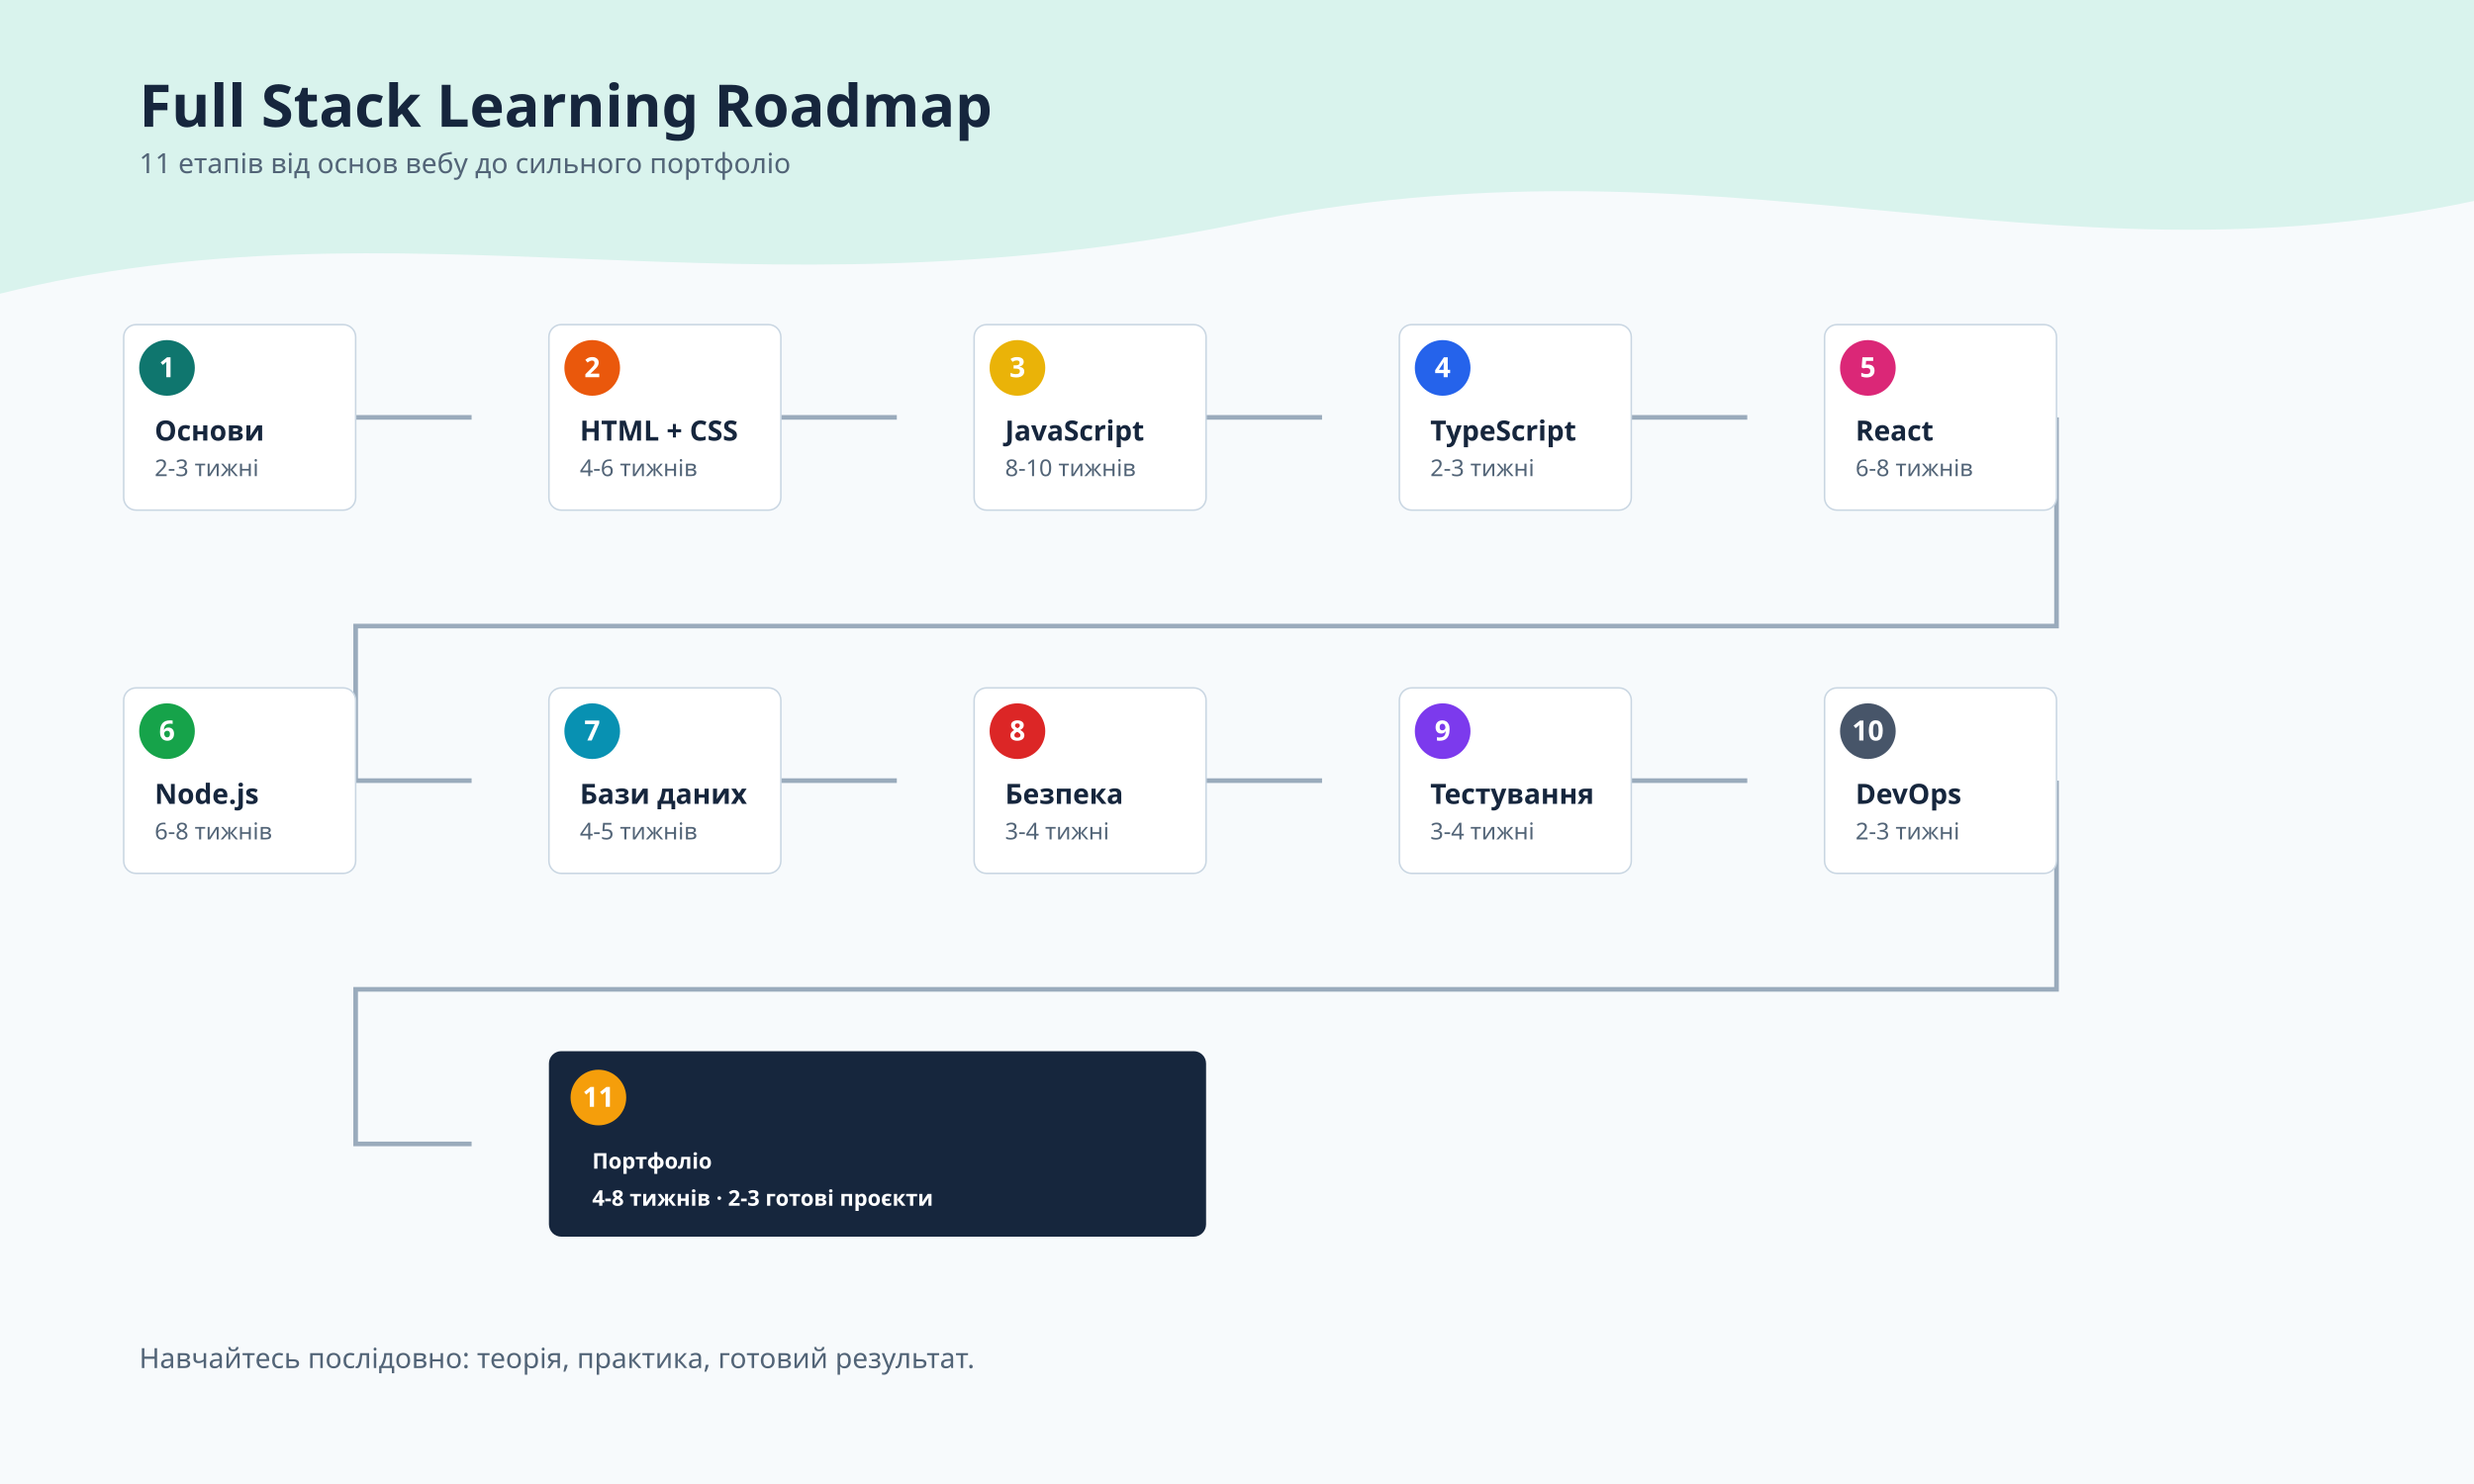
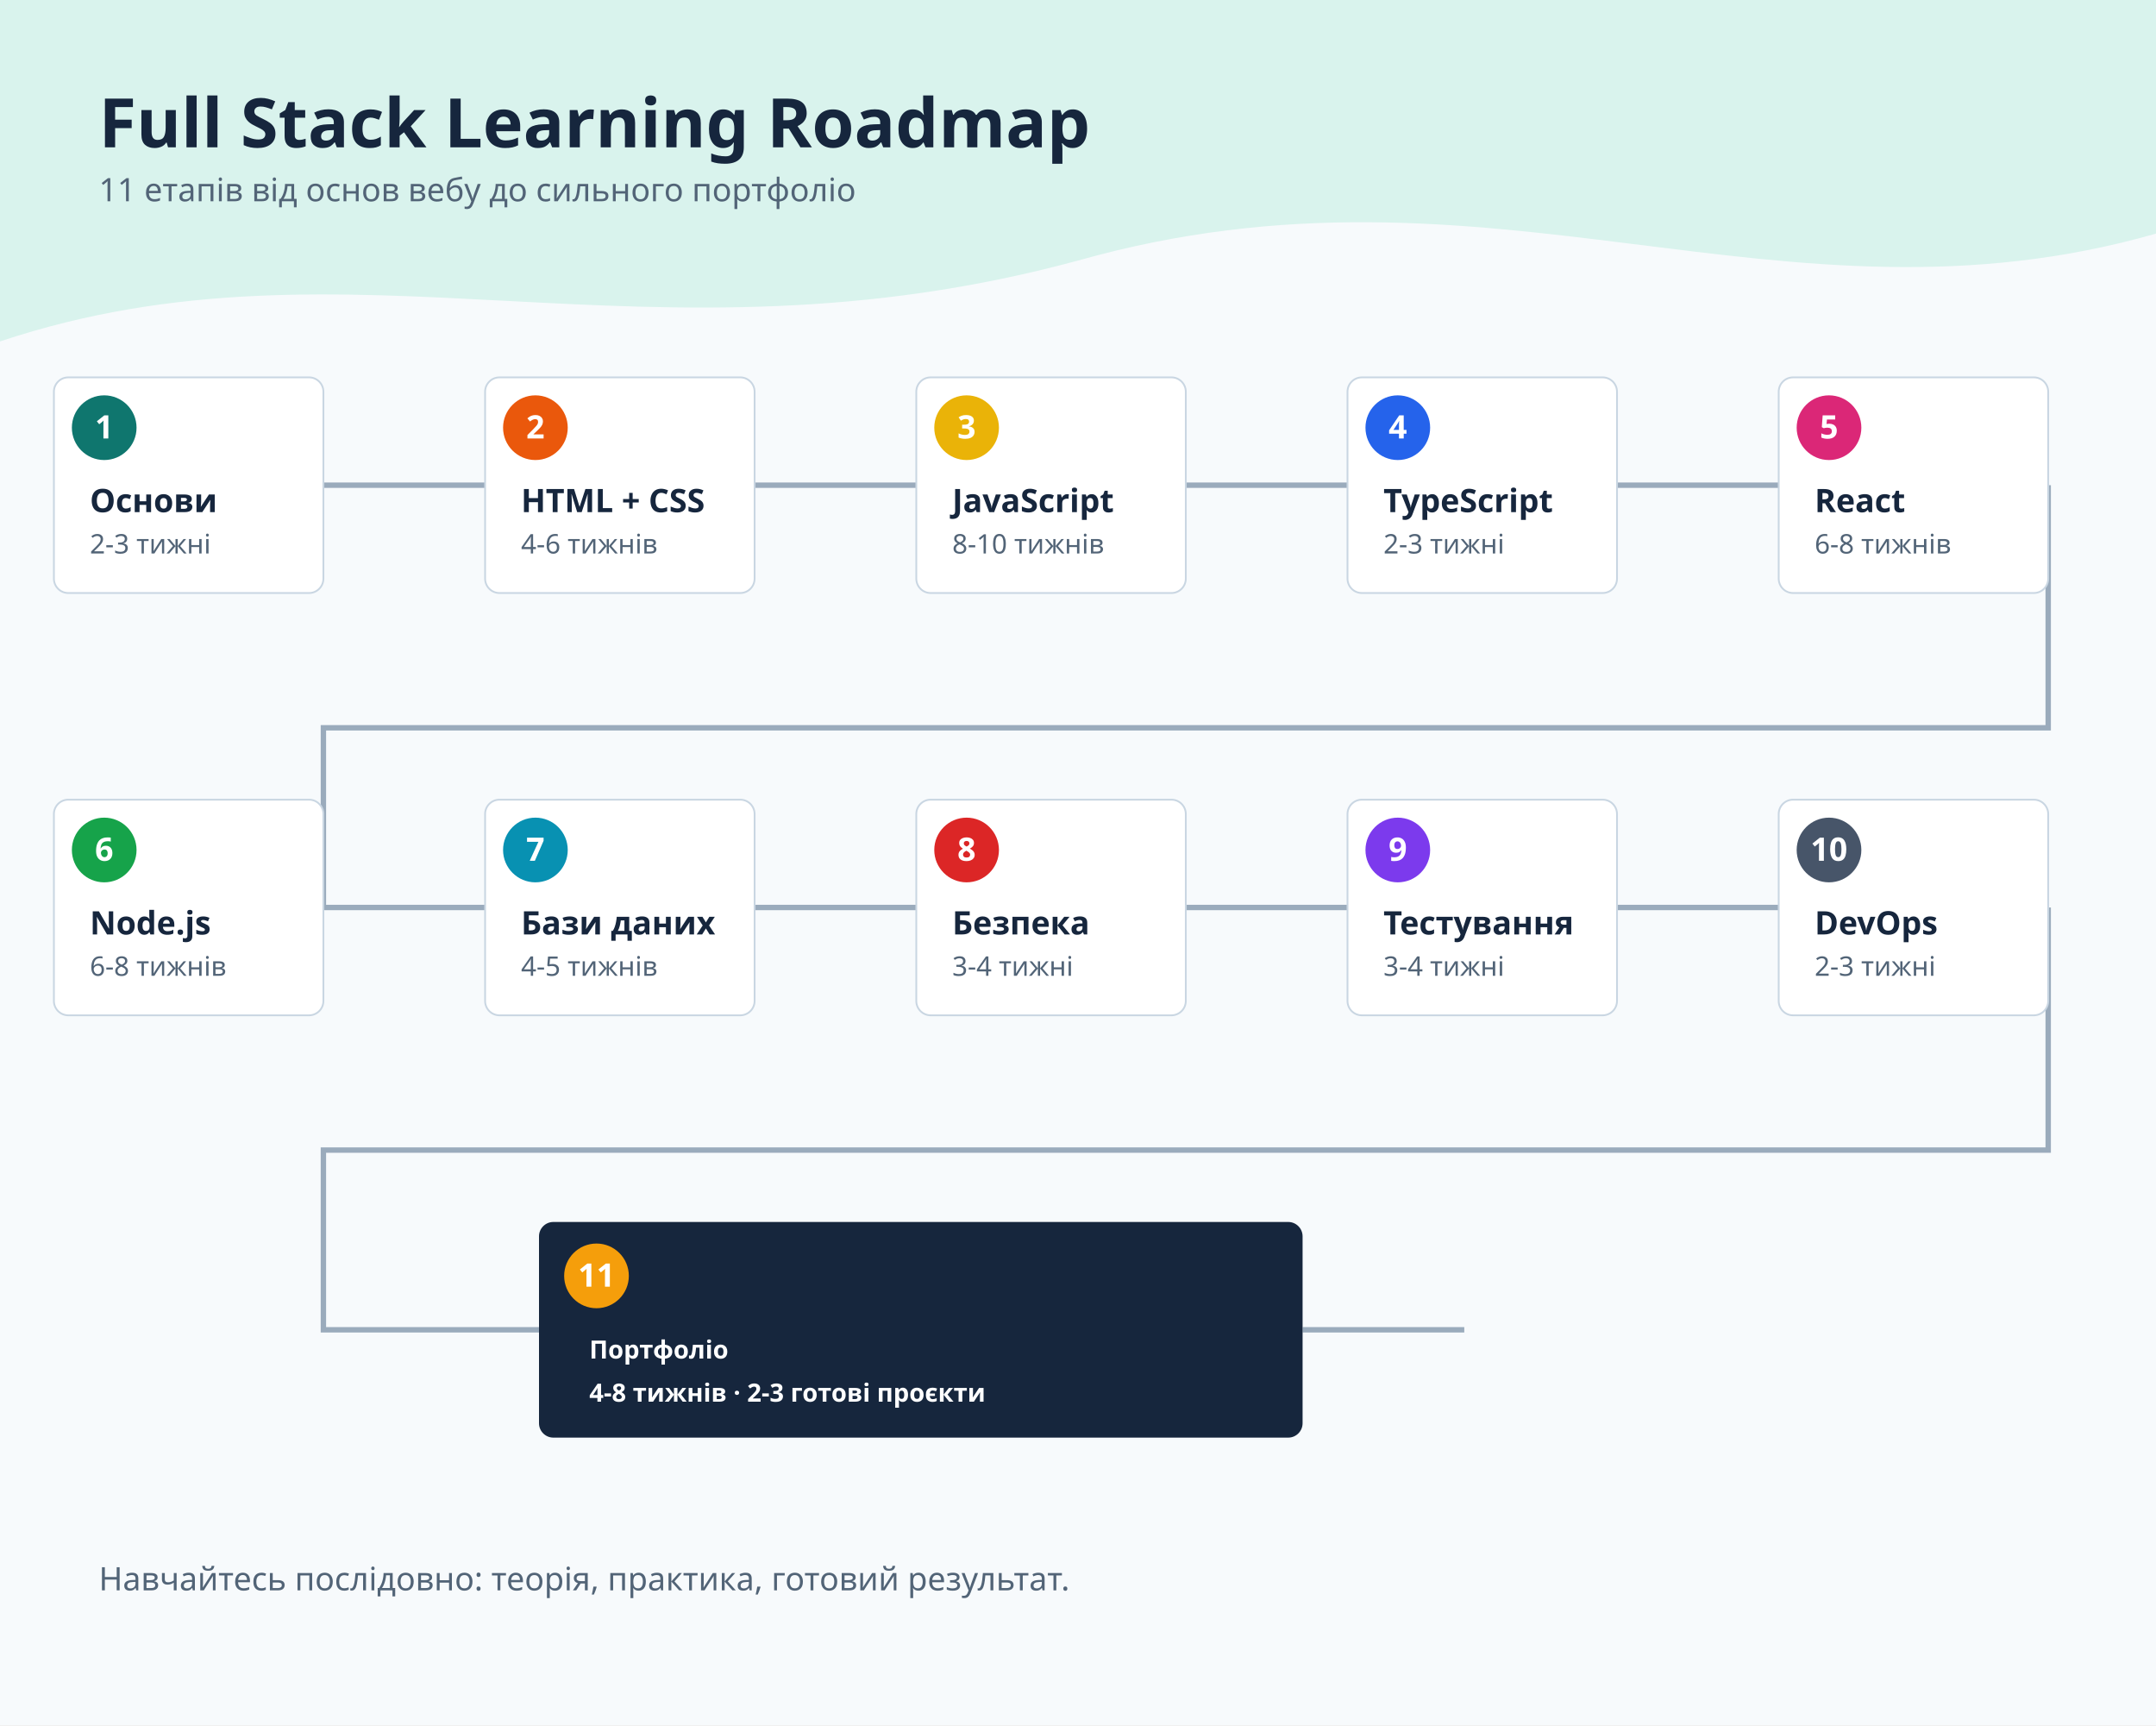
- <svg xmlns="http://www.w3.org/2000/svg" width="1600" height="960" viewBox="0 0 1600 960" role="img" aria-labelledby="title desc">
+ <svg xmlns="http://www.w3.org/2000/svg" width="1200" height="960" viewBox="0 0 1200 960" role="img" aria-labelledby="title desc">
  <style>
    .title { font: 700 38px sans-serif; fill: #16263d; }
    .subtitle { font: 400 18px sans-serif; fill: #526477; }
    .number { font: 700 18px sans-serif; fill: #ffffff; }
    .step { font: 700 18px sans-serif; fill: #16263d; }
    .duration { font: 400 15px sans-serif; fill: #526477; }
    .label { font: 700 14px sans-serif; fill: #ffffff; }
    .connector { stroke: #9aabbc; stroke-width: 3; fill: none; }
  </style>
  <rect width="1600" height="960" fill="#f7fafc" />
-   <path d="M0 0H1600V130C1320 190 1110 80 800 145C480 210 260 125 0 190Z" fill="#d9f3ed" />
-   <text x="90" y="82" class="title">Full Stack Learning Roadmap</text>
-   <text x="90" y="112" class="subtitle">11 етапів від основ вебу до сильного портфоліо</text>
-   <path d="M230 270H305M505 270H580M780 270H855M1055 270H1130M1330 270V405H230V505H305M505 505H580M780 505H855M1055 505H1130M1330 505V640H230V740H305M505 740H580" class="connector" />
-   <g transform="translate(80 210)">
+   <path d="M0 0H1200V130C990 190 830 80 600 145C360 210 195 125 0 190Z" fill="#d9f3ed" />
+   <text x="55" y="82" class="title">Full Stack Learning Roadmap</text>
+   <text x="55" y="112" class="subtitle">11 етапів від основ вебу до сильного портфоліо</text>
+   <path d="M180 270H270M420 270H510M660 270H750M900 270H990M1140 270V405H180V505H270M420 505H510M660 505H750M900 505H990M1140 505V640H180V740H300M725 740H815" class="connector" />
+   <g transform="translate(30 210)">
    <rect width="150" height="120" rx="8" fill="#ffffff" stroke="#c9d6e2" />
    <circle cx="28" cy="28" r="18" fill="#0f766e" />
    <text x="28" y="34" text-anchor="middle" class="number">1</text>
    <text x="20" y="75" class="step">Основи</text>
    <text x="20" y="98" class="duration">2-3 тижні</text>
  </g>
-   <g transform="translate(355 210)">
+   <g transform="translate(270 210)">
    <rect width="150" height="120" rx="8" fill="#ffffff" stroke="#c9d6e2" />
    <circle cx="28" cy="28" r="18" fill="#ea580c" />
    <text x="28" y="34" text-anchor="middle" class="number">2</text>
    <text x="20" y="75" class="step">HTML + CSS</text>
    <text x="20" y="98" class="duration">4-6 тижнів</text>
  </g>
-   <g transform="translate(630 210)">
+   <g transform="translate(510 210)">
    <rect width="150" height="120" rx="8" fill="#ffffff" stroke="#c9d6e2" />
    <circle cx="28" cy="28" r="18" fill="#eab308" />
    <text x="28" y="34" text-anchor="middle" class="number">3</text>
    <text x="20" y="75" class="step">JavaScript</text>
    <text x="20" y="98" class="duration">8-10 тижнів</text>
  </g>
-   <g transform="translate(905 210)">
+   <g transform="translate(750 210)">
    <rect width="150" height="120" rx="8" fill="#ffffff" stroke="#c9d6e2" />
    <circle cx="28" cy="28" r="18" fill="#2563eb" />
    <text x="28" y="34" text-anchor="middle" class="number">4</text>
    <text x="20" y="75" class="step">TypeScript</text>
    <text x="20" y="98" class="duration">2-3 тижні</text>
  </g>
-   <g transform="translate(1180 210)">
+   <g transform="translate(990 210)">
    <rect width="150" height="120" rx="8" fill="#ffffff" stroke="#c9d6e2" />
    <circle cx="28" cy="28" r="18" fill="#db2777" />
    <text x="28" y="34" text-anchor="middle" class="number">5</text>
    <text x="20" y="75" class="step">React</text>
    <text x="20" y="98" class="duration">6-8 тижнів</text>
  </g>
-   <g transform="translate(80 445)">
+   <g transform="translate(30 445)">
    <rect width="150" height="120" rx="8" fill="#ffffff" stroke="#c9d6e2" />
    <circle cx="28" cy="28" r="18" fill="#16a34a" />
    <text x="28" y="34" text-anchor="middle" class="number">6</text>
    <text x="20" y="75" class="step">Node.js</text>
    <text x="20" y="98" class="duration">6-8 тижнів</text>
  </g>
-   <g transform="translate(355 445)">
+   <g transform="translate(270 445)">
    <rect width="150" height="120" rx="8" fill="#ffffff" stroke="#c9d6e2" />
    <circle cx="28" cy="28" r="18" fill="#0891b2" />
    <text x="28" y="34" text-anchor="middle" class="number">7</text>
    <text x="20" y="75" class="step">Бази даних</text>
    <text x="20" y="98" class="duration">4-5 тижнів</text>
  </g>
-   <g transform="translate(630 445)">
+   <g transform="translate(510 445)">
    <rect width="150" height="120" rx="8" fill="#ffffff" stroke="#c9d6e2" />
    <circle cx="28" cy="28" r="18" fill="#dc2626" />
    <text x="28" y="34" text-anchor="middle" class="number">8</text>
    <text x="20" y="75" class="step">Безпека</text>
    <text x="20" y="98" class="duration">3-4 тижні</text>
  </g>
-   <g transform="translate(905 445)">
+   <g transform="translate(750 445)">
    <rect width="150" height="120" rx="8" fill="#ffffff" stroke="#c9d6e2" />
    <circle cx="28" cy="28" r="18" fill="#7c3aed" />
    <text x="28" y="34" text-anchor="middle" class="number">9</text>
    <text x="20" y="75" class="step">Тестування</text>
    <text x="20" y="98" class="duration">3-4 тижні</text>
  </g>
-   <g transform="translate(1180 445)">
+   <g transform="translate(990 445)">
    <rect width="150" height="120" rx="8" fill="#ffffff" stroke="#c9d6e2" />
    <circle cx="28" cy="28" r="18" fill="#475569" />
    <text x="28" y="34" text-anchor="middle" class="number">10</text>
    <text x="20" y="75" class="step">DevOps</text>
    <text x="20" y="98" class="duration">2-3 тижні</text>
  </g>
-   <g transform="translate(355 680)">
+   <g transform="translate(300 680)">
    <rect width="425" height="120" rx="8" fill="#16263d" />
    <circle cx="32" cy="30" r="18" fill="#f59e0b" />
    <text x="32" y="36" text-anchor="middle" class="number">11</text>
    <text x="28" y="76" class="label">Портфоліо</text>
    <text x="28" y="100" class="label">4-8 тижнів · 2-3 готові проєкти</text>
  </g>
-   <text x="90" y="885" class="subtitle">Навчайтесь послідовно: теорія, практика, готовий результат.</text>
+   <text x="55" y="885" class="subtitle">Навчайтесь послідовно: теорія, практика, готовий результат.</text>
</svg>
